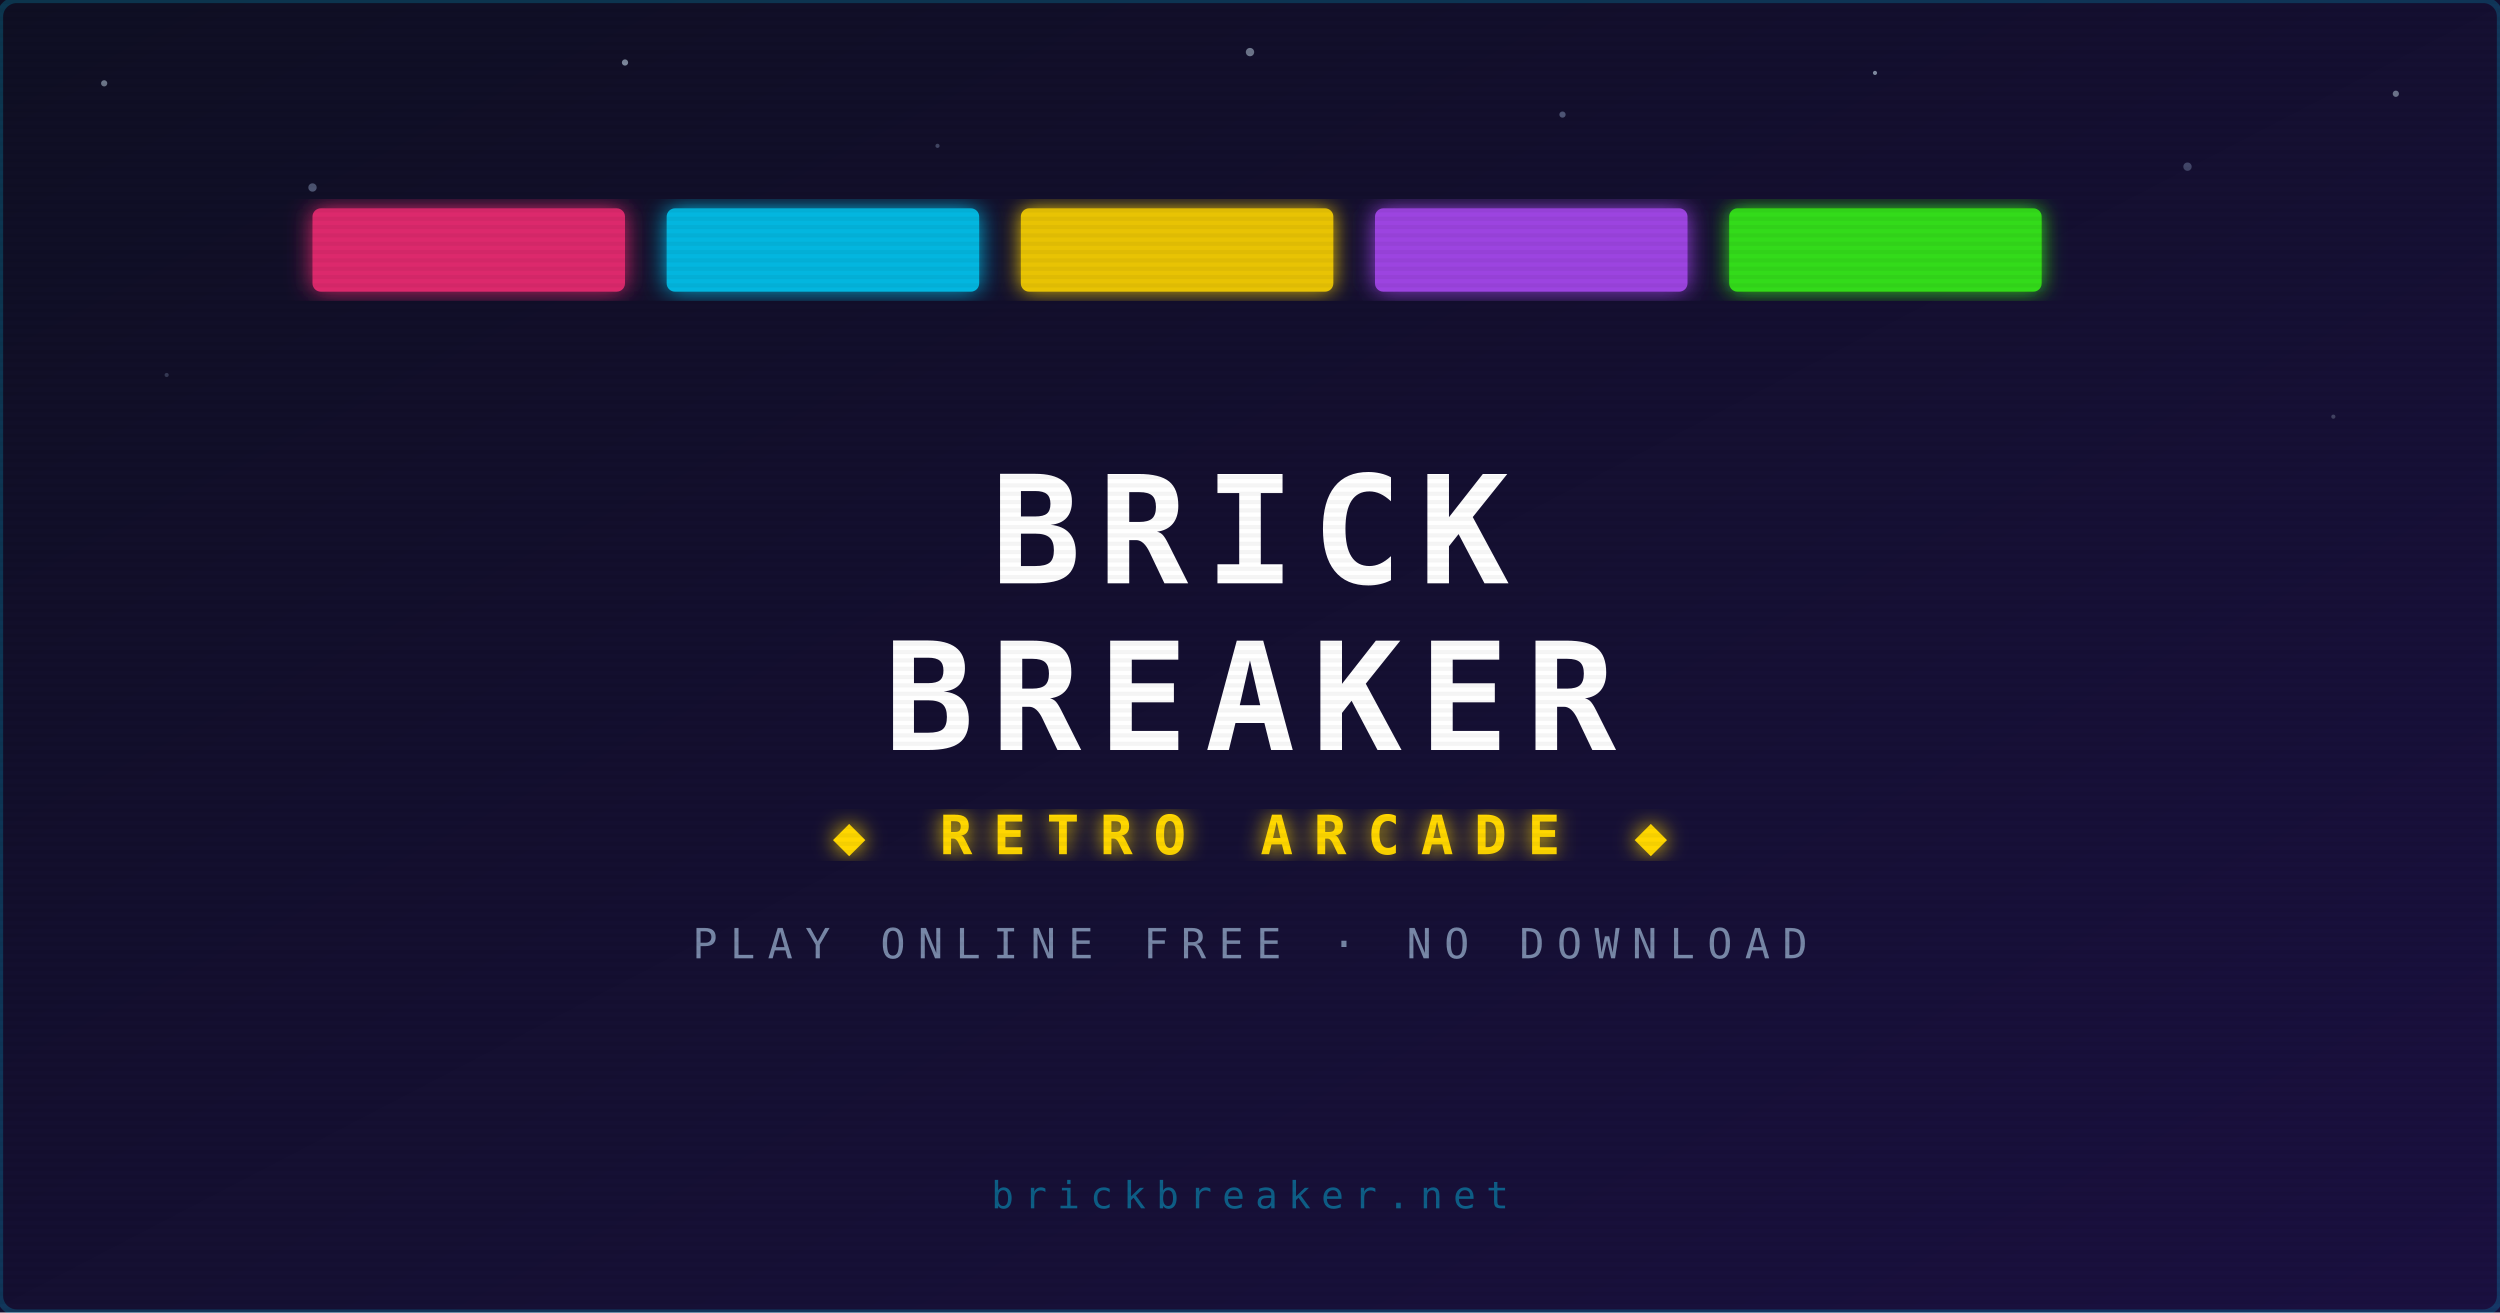
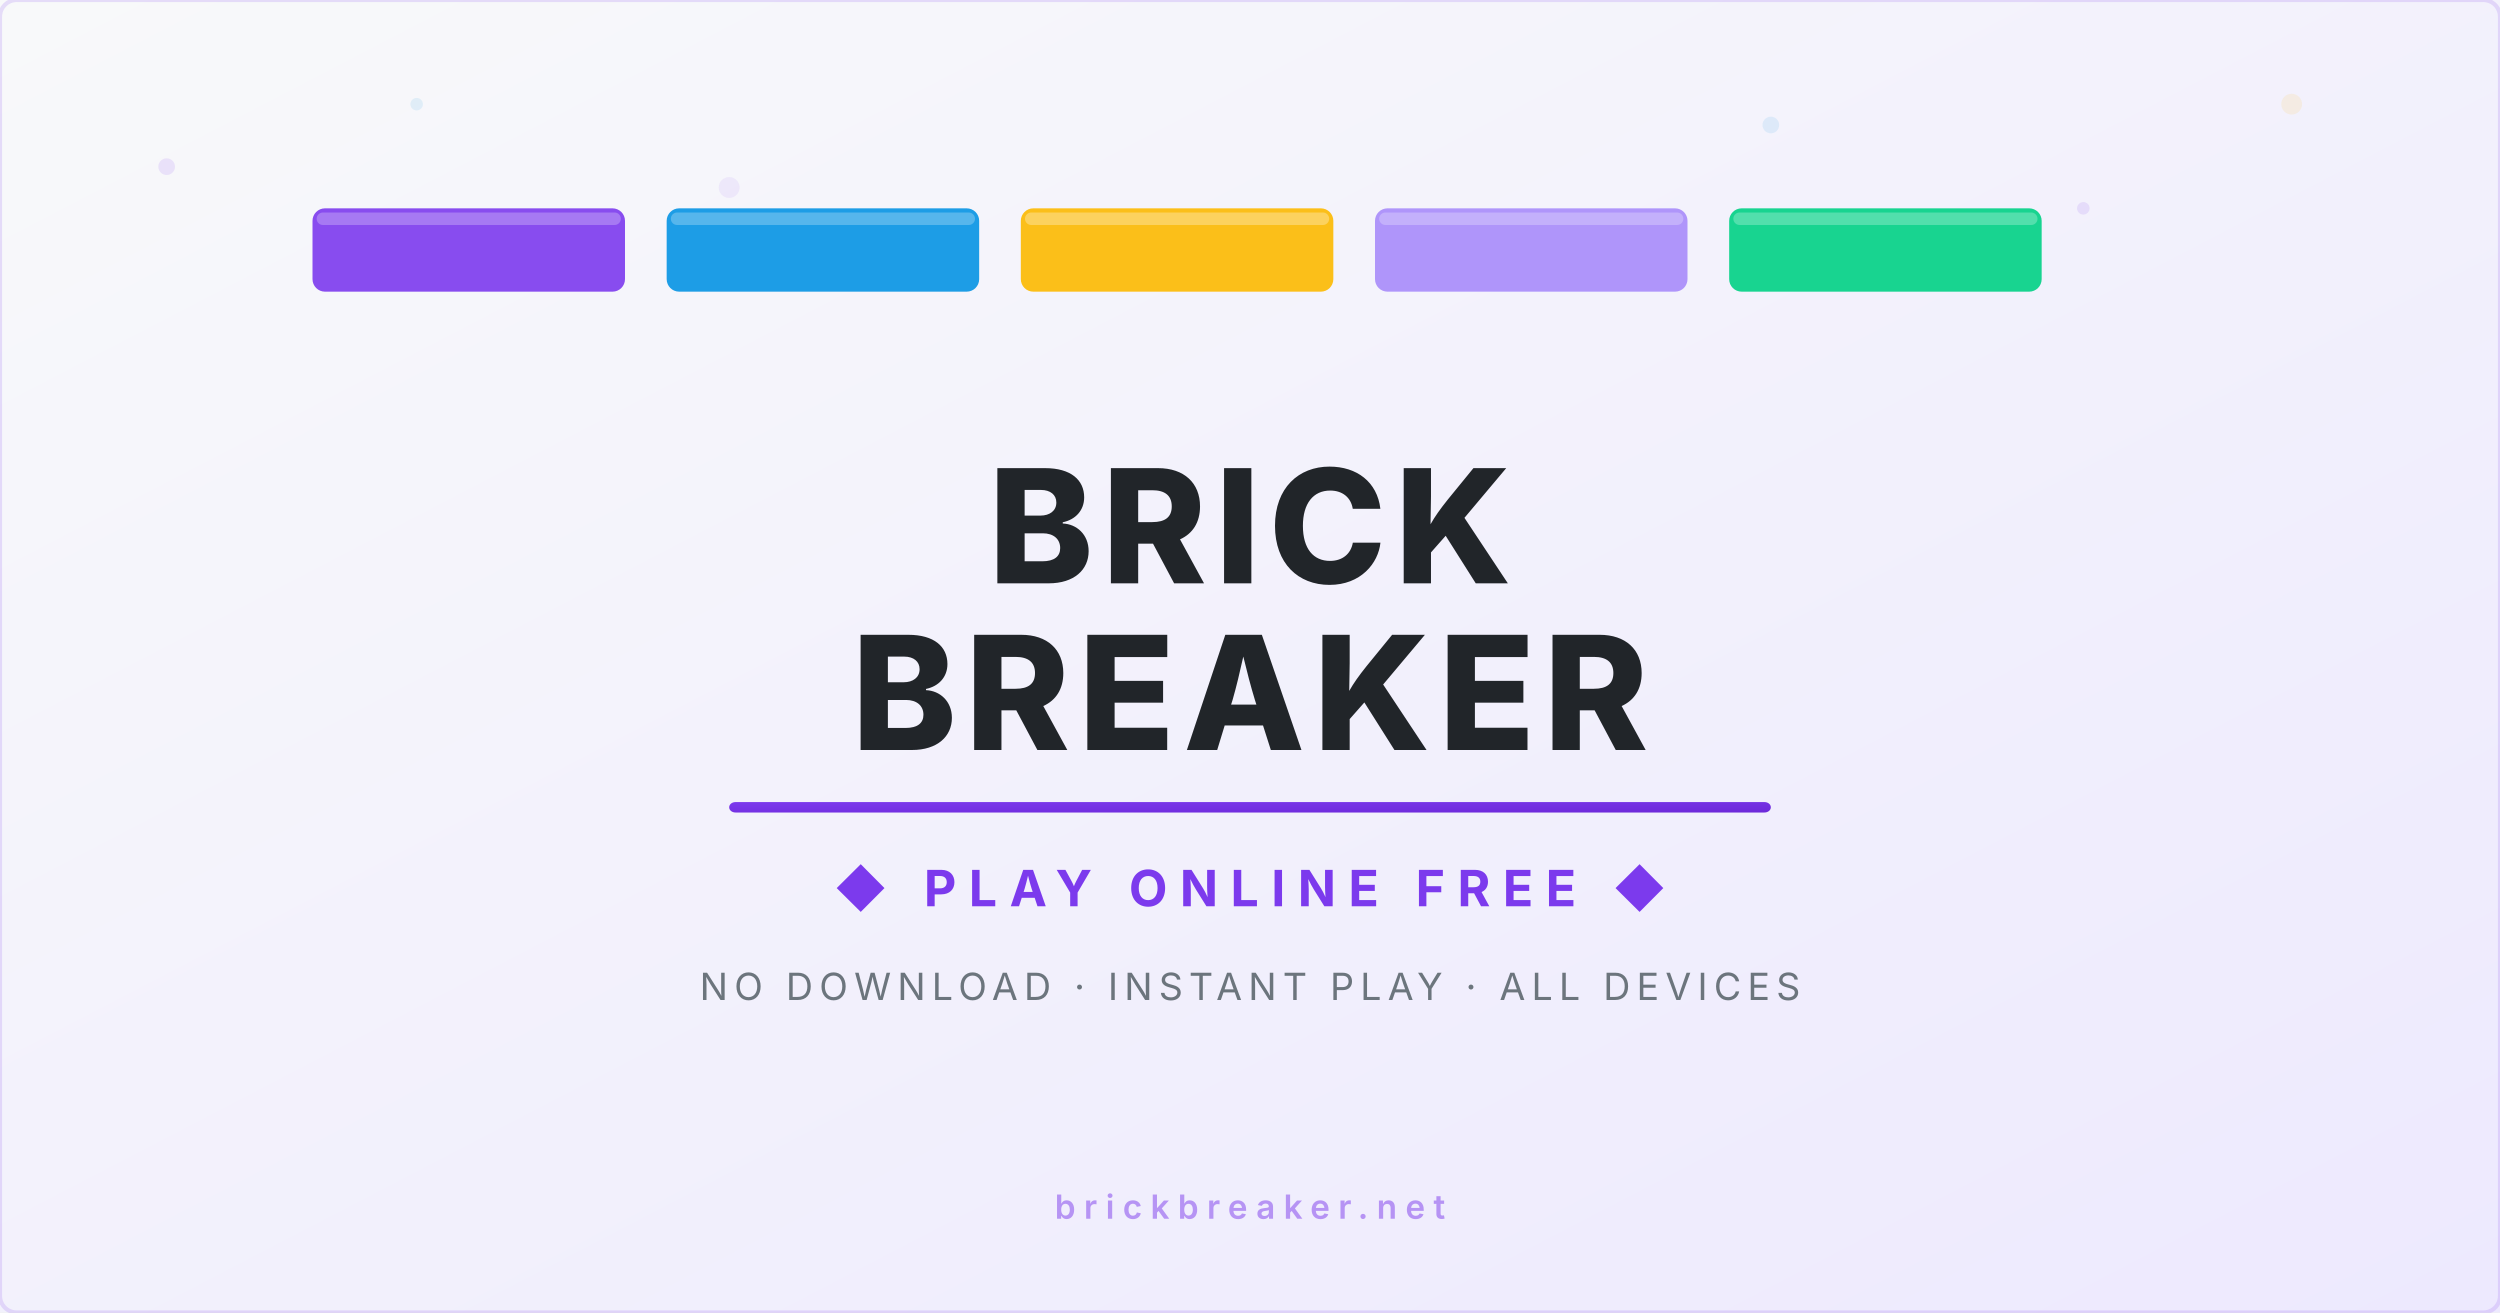
<svg xmlns="http://www.w3.org/2000/svg" viewBox="0 0 1200 630" width="1200" height="630">
  <defs>
-     <filter id="glowPink">
-       <feGaussianBlur stdDeviation="6" />
-       <feMerge>
-         <feMergeNode />
-         <feMergeNode in="SourceGraphic" />
-       </feMerge>
-     </filter>
-     <filter id="glowCyan">
-       <feGaussianBlur stdDeviation="6" />
-       <feMerge>
-         <feMergeNode />
-         <feMergeNode in="SourceGraphic" />
-       </feMerge>
-     </filter>
-     <filter id="glowGold">
-       <feGaussianBlur stdDeviation="5" />
-       <feMerge>
-         <feMergeNode />
-         <feMergeNode in="SourceGraphic" />
-       </feMerge>
-     </filter>
-     <filter id="glowGreen">
-       <feGaussianBlur stdDeviation="5" />
-       <feMerge>
-         <feMergeNode />
-         <feMergeNode in="SourceGraphic" />
-       </feMerge>
-     </filter>
    <linearGradient id="bgGrad" x1="0" y1="0" x2="1" y2="1">
-       <stop offset="0%" stop-color="#0f0f23" />
-       <stop offset="100%" stop-color="#1a1040" />
+       <stop offset="0%" stop-color="#f8f9fa" />
+       <stop offset="100%" stop-color="#ede9fe" />
+     </linearGradient>
+     <linearGradient id="accentGrad" x1="0" y1="0" x2="1" y2="1">
+       <stop offset="0%" stop-color="#7c3aed" />
+       <stop offset="100%" stop-color="#6d28d9" />
    </linearGradient>
  </defs>
  <rect width="1200" height="630" fill="url(#bgGrad)" />
-   <rect width="1200" height="630" fill="none" stroke="rgba(0,212,255,0.2)" stroke-width="3" rx="8" />
-   <circle cx="50" cy="40" r="1.5" fill="#aabbcc" opacity="0.6" />
-   <circle cx="150" cy="90" r="2" fill="#8899bb" opacity="0.5" />
-   <circle cx="300" cy="30" r="1.5" fill="#aabbcc" opacity="0.7" />
-   <circle cx="450" cy="70" r="1" fill="#8899bb" opacity="0.4" />
-   <circle cx="600" cy="25" r="2" fill="#aabbcc" opacity="0.6" />
-   <circle cx="750" cy="55" r="1.5" fill="#8899bb" opacity="0.5" />
-   <circle cx="900" cy="35" r="1" fill="#aabbcc" opacity="0.7" />
-   <circle cx="1050" cy="80" r="2" fill="#8899bb" opacity="0.4" />
-   <circle cx="1150" cy="45" r="1.5" fill="#aabbcc" opacity="0.6" />
-   <circle cx="80" cy="180" r="1" fill="#8899bb" opacity="0.3" />
-   <circle cx="1120" cy="200" r="1" fill="#aabbcc" opacity="0.3" />
-   <rect x="150" y="100" width="150" height="40" rx="4" fill="#ff2d78" opacity="0.85" filter="url(#glowPink)" />
-   <rect x="320" y="100" width="150" height="40" rx="4" fill="#00d4ff" opacity="0.85" filter="url(#glowCyan)" />
-   <rect x="490" y="100" width="150" height="40" rx="4" fill="#ffd700" opacity="0.9" filter="url(#glowGold)" />
-   <rect x="660" y="100" width="150" height="40" rx="4" fill="#b44dff" opacity="0.85" filter="url(#glowCyan)" />
-   <rect x="830" y="100" width="150" height="40" rx="4" fill="#39ff14" opacity="0.85" filter="url(#glowGreen)" />
-   <text x="600" y="280" font-family="monospace" font-size="72" font-weight="bold" fill="#fff" text-anchor="middle" letter-spacing="8">
+   <rect width="1200" height="630" fill="none" stroke="#7c3aed" stroke-width="2" stroke-opacity="0.15" rx="8" />
+   <circle cx="80" cy="80" r="4" fill="#7c3aed" opacity="0.12" />
+   <circle cx="200" cy="50" r="3" fill="#0693e3" opacity="0.1" />
+   <circle cx="350" cy="90" r="5" fill="#7c3aed" opacity="0.08" />
+   <circle cx="850" cy="60" r="4" fill="#0693e3" opacity="0.1" />
+   <circle cx="1000" cy="100" r="3" fill="#7c3aed" opacity="0.12" />
+   <circle cx="1100" cy="50" r="5" fill="#fcb900" opacity="0.1" />
+   <rect x="150" y="100" width="150" height="40" rx="6" fill="#7c3aed" opacity="0.9" />
+   <rect x="320" y="100" width="150" height="40" rx="6" fill="#0693e3" opacity="0.9" />
+   <rect x="490" y="100" width="150" height="40" rx="6" fill="#fcb900" opacity="0.9" />
+   <rect x="660" y="100" width="150" height="40" rx="6" fill="#a78bfa" opacity="0.9" />
+   <rect x="830" y="100" width="150" height="40" rx="6" fill="#00d084" opacity="0.9" />
+   <rect x="152" y="102" width="146" height="6" rx="3" fill="#fff" opacity="0.25" />
+   <rect x="322" y="102" width="146" height="6" rx="3" fill="#fff" opacity="0.25" />
+   <rect x="492" y="102" width="146" height="6" rx="3" fill="#fff" opacity="0.3" />
+   <rect x="662" y="102" width="146" height="6" rx="3" fill="#fff" opacity="0.25" />
+   <rect x="832" y="102" width="146" height="6" rx="3" fill="#fff" opacity="0.25" />
+   <text x="600" y="280" font-family="Inter,system-ui,sans-serif" font-size="76" font-weight="800" fill="#212529" text-anchor="middle" letter-spacing="4">
    BRICK
  </text>
-   <text x="600" y="360" font-family="monospace" font-size="72" font-weight="bold" fill="#fff" text-anchor="middle" letter-spacing="8">
+   <text x="600" y="360" font-family="Inter,system-ui,sans-serif" font-size="76" font-weight="800" fill="#212529" text-anchor="middle" letter-spacing="4">
    BREAKER
  </text>
-   <text x="600" y="280" font-family="monospace" font-size="72" font-weight="bold" fill="none" stroke="#00d4ff" stroke-width="1.5" text-anchor="middle" letter-spacing="8" opacity="0.6" filter="url(#glowCyan)" />
-   <text x="600" y="360" font-family="monospace" font-size="72" font-weight="bold" fill="none" stroke="#ff2d78" stroke-width="1.5" text-anchor="middle" letter-spacing="8" opacity="0.6" filter="url(#glowPink)" />
-   <text x="600" y="410" font-family="monospace" font-size="26" font-weight="700" fill="#ffd700" text-anchor="middle" letter-spacing="10" filter="url(#glowGold)">◆ RETRO ARCADE ◆</text>
-   <text x="600" y="460" font-family="monospace" font-size="20" fill="#7888a8" text-anchor="middle" letter-spacing="6">PLAY ONLINE FREE  ·  NO DOWNLOAD</text>
-   <text x="600" y="580" font-family="monospace" font-size="18" fill="rgba(0,212,255,0.4)" text-anchor="middle" letter-spacing="5">brickbreaker.net</text>
-   <pattern id="scanlines" width="1200" height="4" patternUnits="userSpaceOnUse">
-     <rect x="0" y="0" width="1200" height="2" fill="rgba(0,0,0,0.04)" />
-     <rect x="0" y="2" width="1200" height="2" fill="transparent" />
-   </pattern>
-   <rect width="1200" height="630" fill="url(#scanlines)" pointer-events="none" />
+   <rect x="350" y="385" width="500" height="5" rx="3" fill="url(#accentGrad)" />
+   <text x="600" y="435" font-family="Inter,system-ui,sans-serif" font-size="24" font-weight="700" fill="#7c3aed" text-anchor="middle" letter-spacing="6">◆ PLAY ONLINE FREE ◆</text>
+   <text x="600" y="480" font-family="Inter,system-ui,sans-serif" font-size="18" fill="#6c757d" text-anchor="middle" letter-spacing="3">NO DOWNLOAD  ·  INSTANT PLAY  ·  ALL DEVICES</text>
+   <text x="600" y="585" font-family="Inter,system-ui,sans-serif" font-size="16" font-weight="600" fill="#7c3aed" fill-opacity="0.5" text-anchor="middle" letter-spacing="4">brickbreaker.net</text>
</svg>
